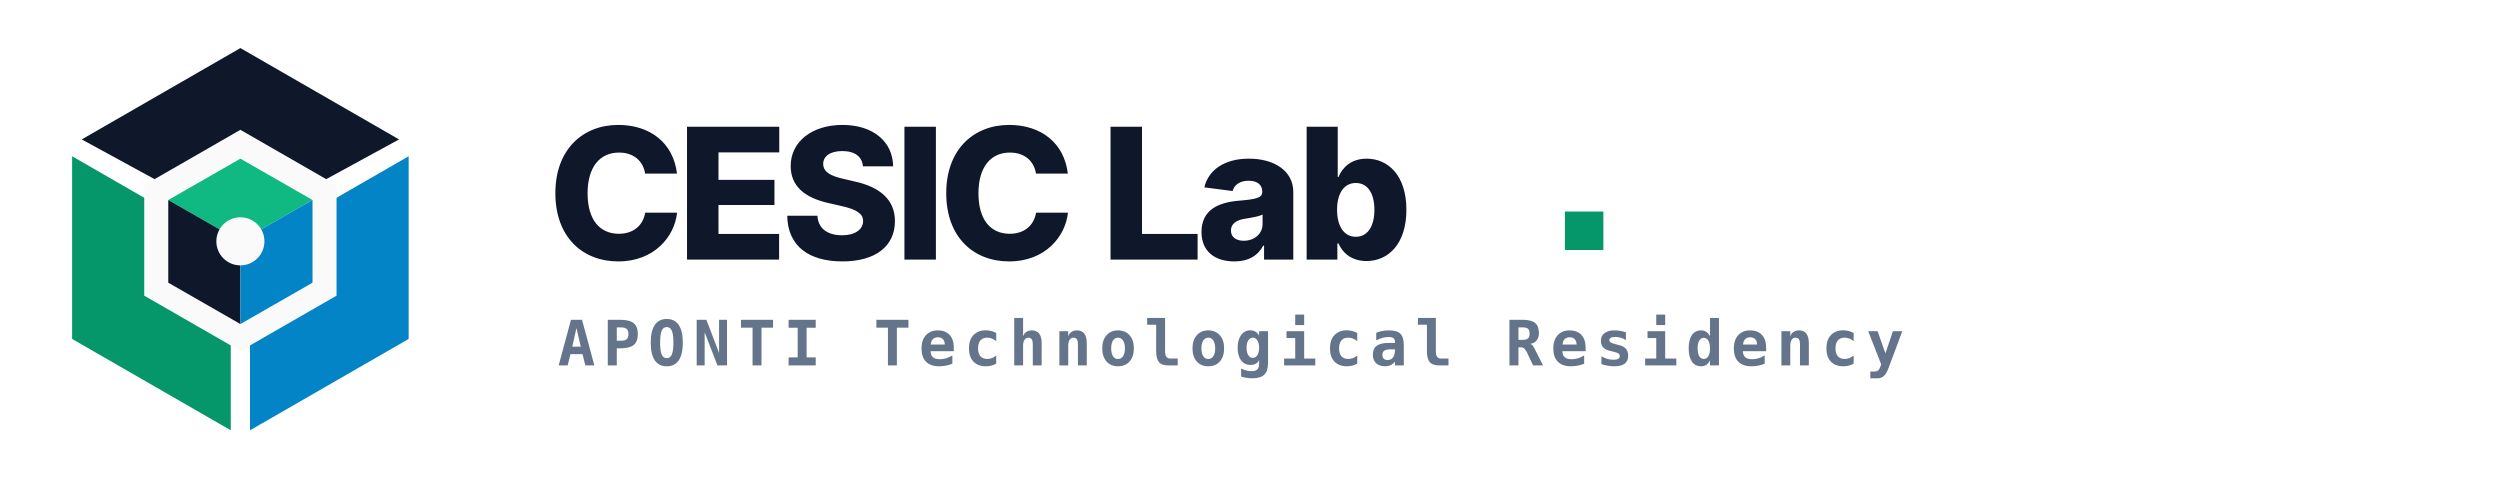
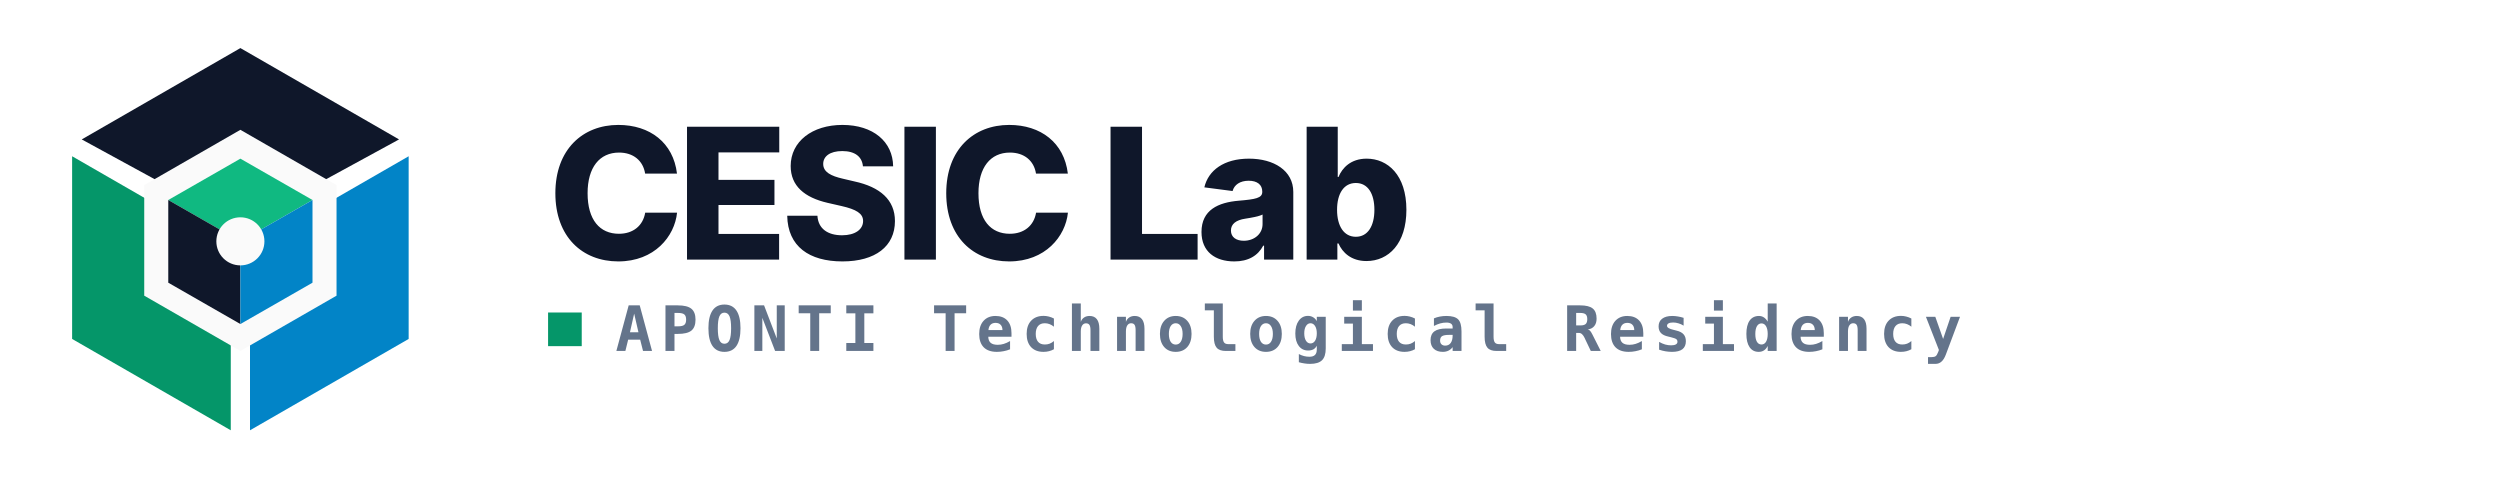
<svg xmlns="http://www.w3.org/2000/svg" viewBox="0 0 520 100" fill="none">
  <style>
    .lk-main {
      font-family: 'Plus Jakarta Sans', 'Inter', system-ui, -apple-system, sans-serif;
      font-weight: 800;
      font-size: 38px;
      letter-spacing: -0.04em;
    }
    .lk-sub {
      font-family: 'JetBrains Mono', ui-monospace, monospace;
      font-weight: 600;
      font-size: 13px;
      letter-spacing: 0.12em;
      text-transform: uppercase;
    }
  </style>
  <g transform="translate(0, 0)">
    <polygon points="50,10 83,29 50,47 17,29" fill="#0F172A" />
    <polygon points="15,32.5 48,51.5 48,89.5 15,70.5" fill="#059669" />
    <polygon points="85,32.5 85,70.5 52,89.5 52,51.5" fill="#0284C7" />
    <polygon points="50,27 70,38.5 70,61.5 50,73 30,61.5 30,38.5" fill="#FAFAFA" />
    <polygon points="50,33 65,41.6 50,50.2 35,41.6" fill="#10B981" />
    <polygon points="35,41.6 50,50.2 50,67.4 35,58.8" fill="#0F172A" />
    <polygon points="65,41.6 65,58.8 50,67.4 50,50.2" fill="#0284C7" />
    <circle cx="50" cy="50.2" r="5" fill="#FAFAFA" />
  </g>
  <text x="114" y="54" fill="#0F172A" class="lk-main">CESIC Lab</text>
-   <rect x="325.5" y="44" width="8" height="8" fill="#059669" />
-   <text x="116" y="76" fill="#64748B" class="lk-sub">APONTI Technological Residency</text>
+   <rect x="114" y="65" width="7" height="7" fill="#059669" />
+   <text x="128" y="73" fill="#64748B" class="lk-sub">APONTI Technological Residency</text>
</svg>
